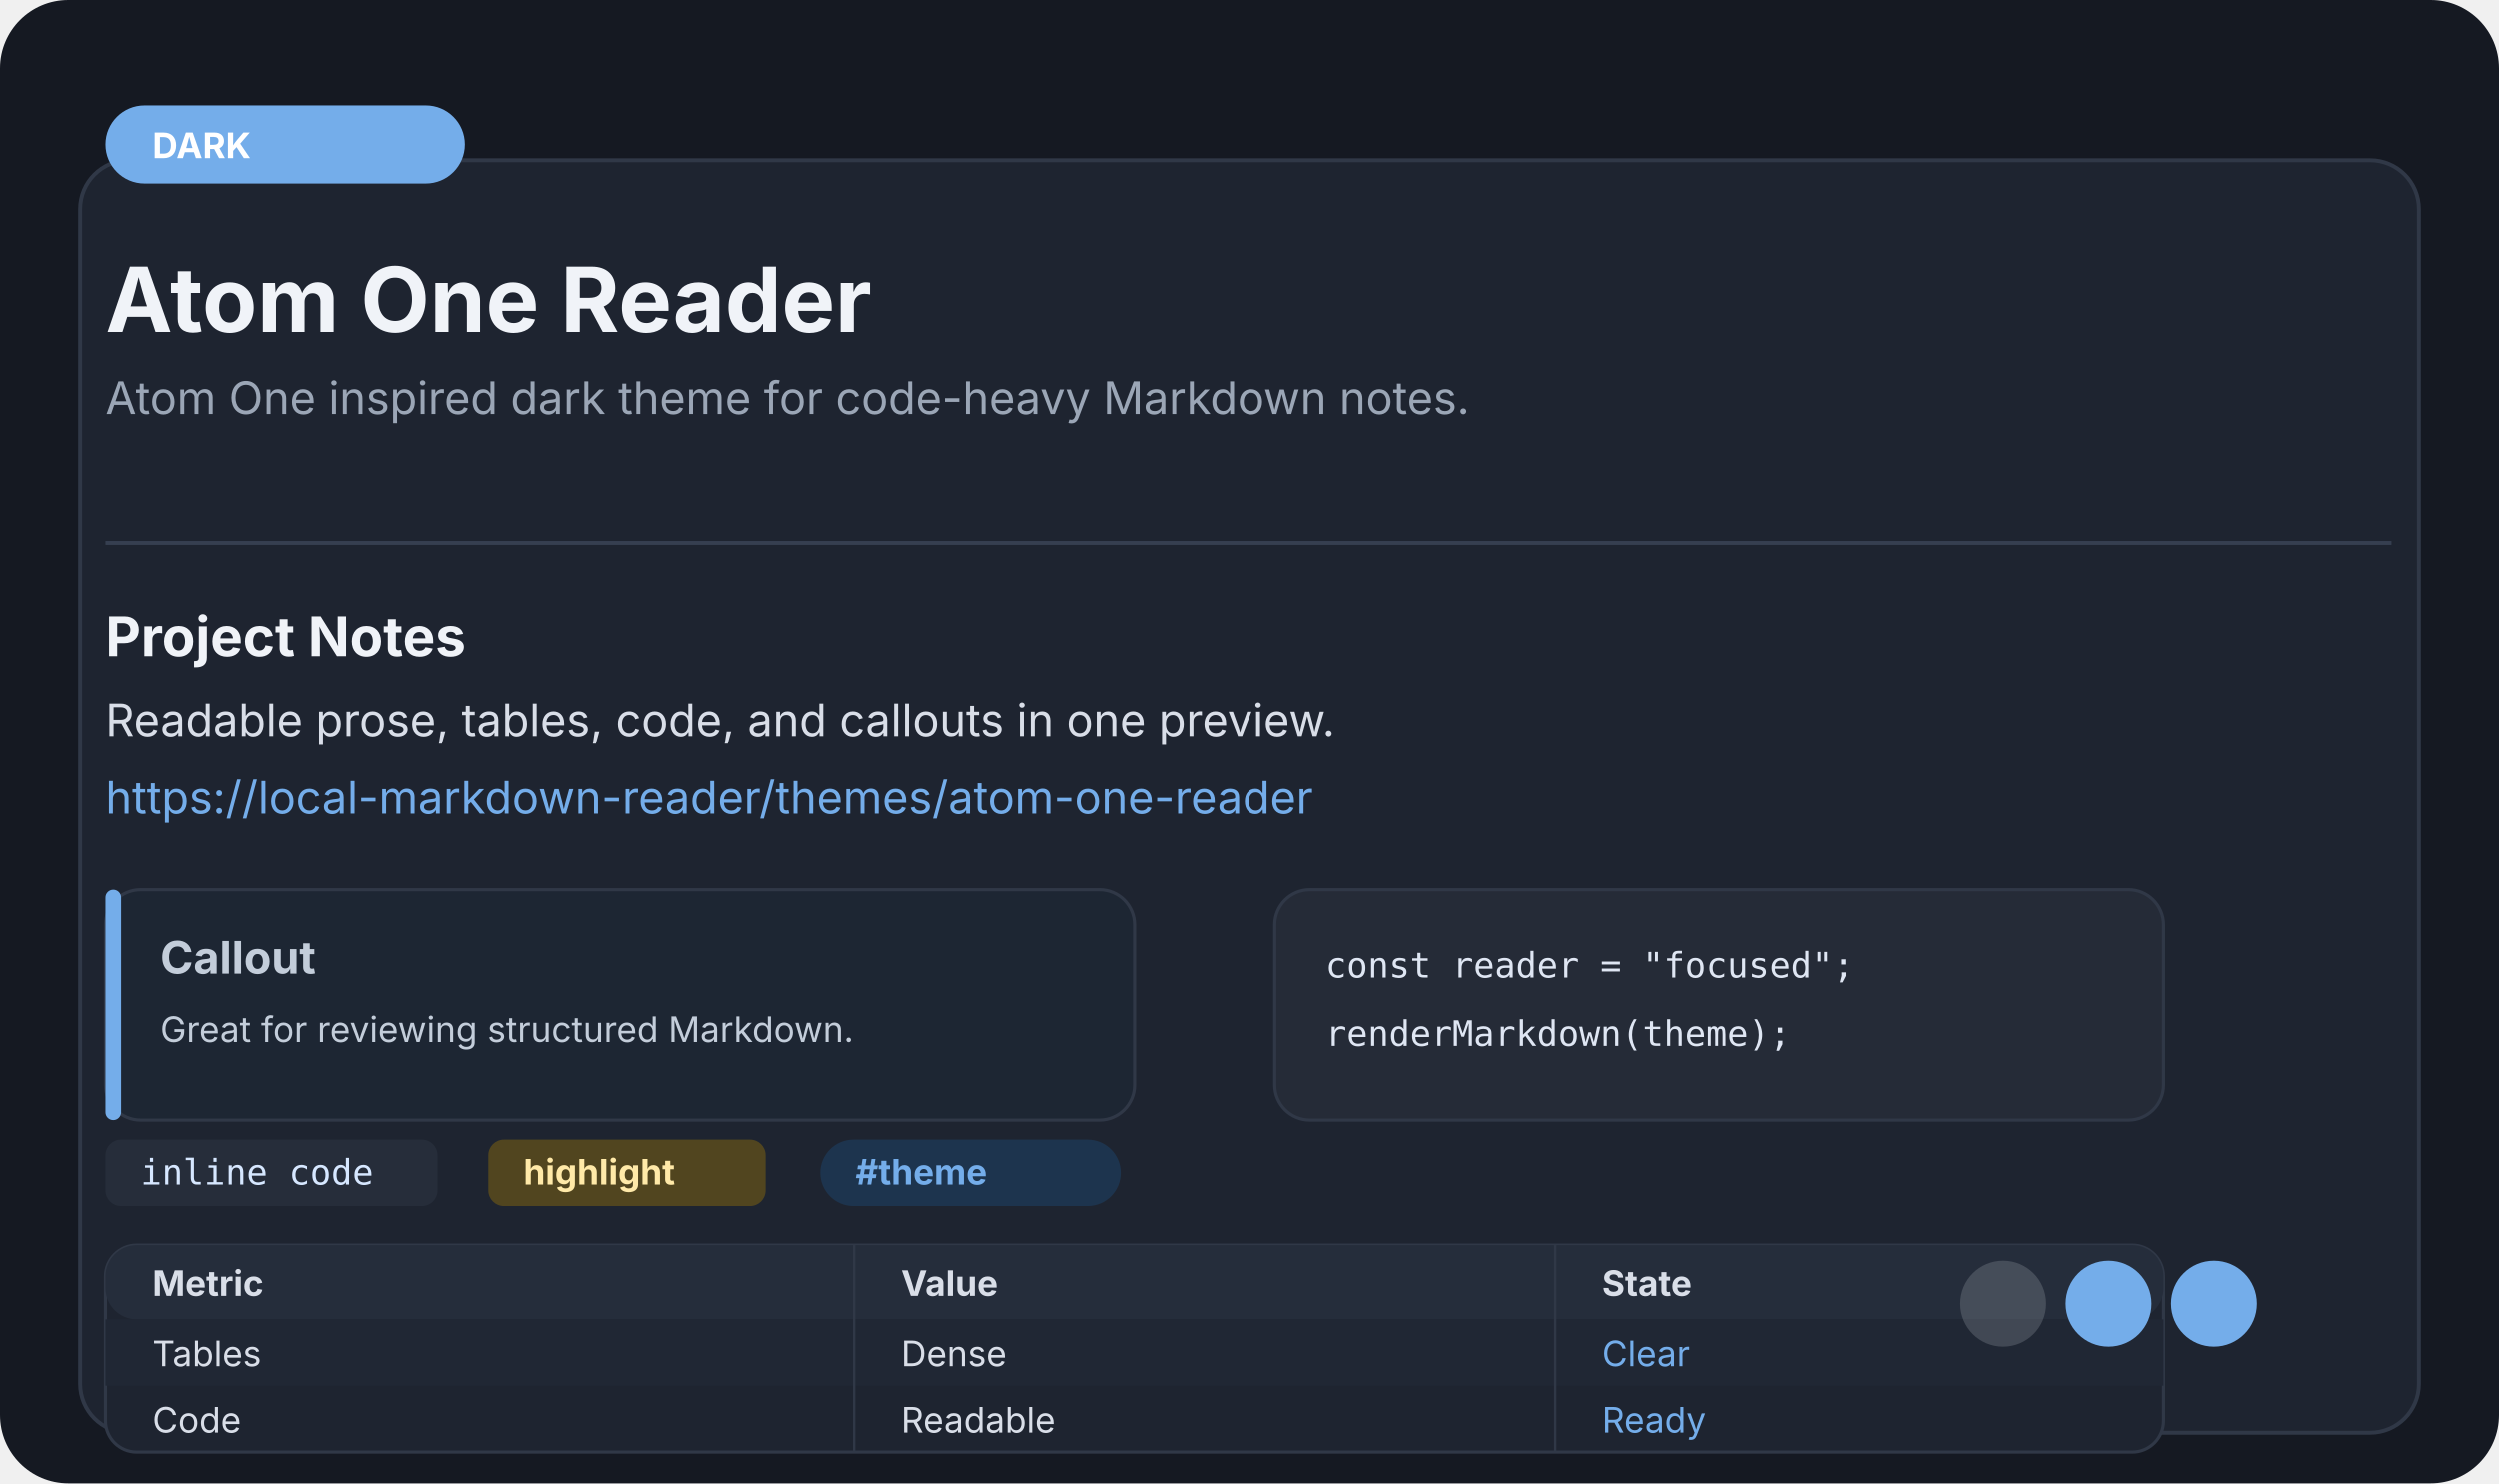
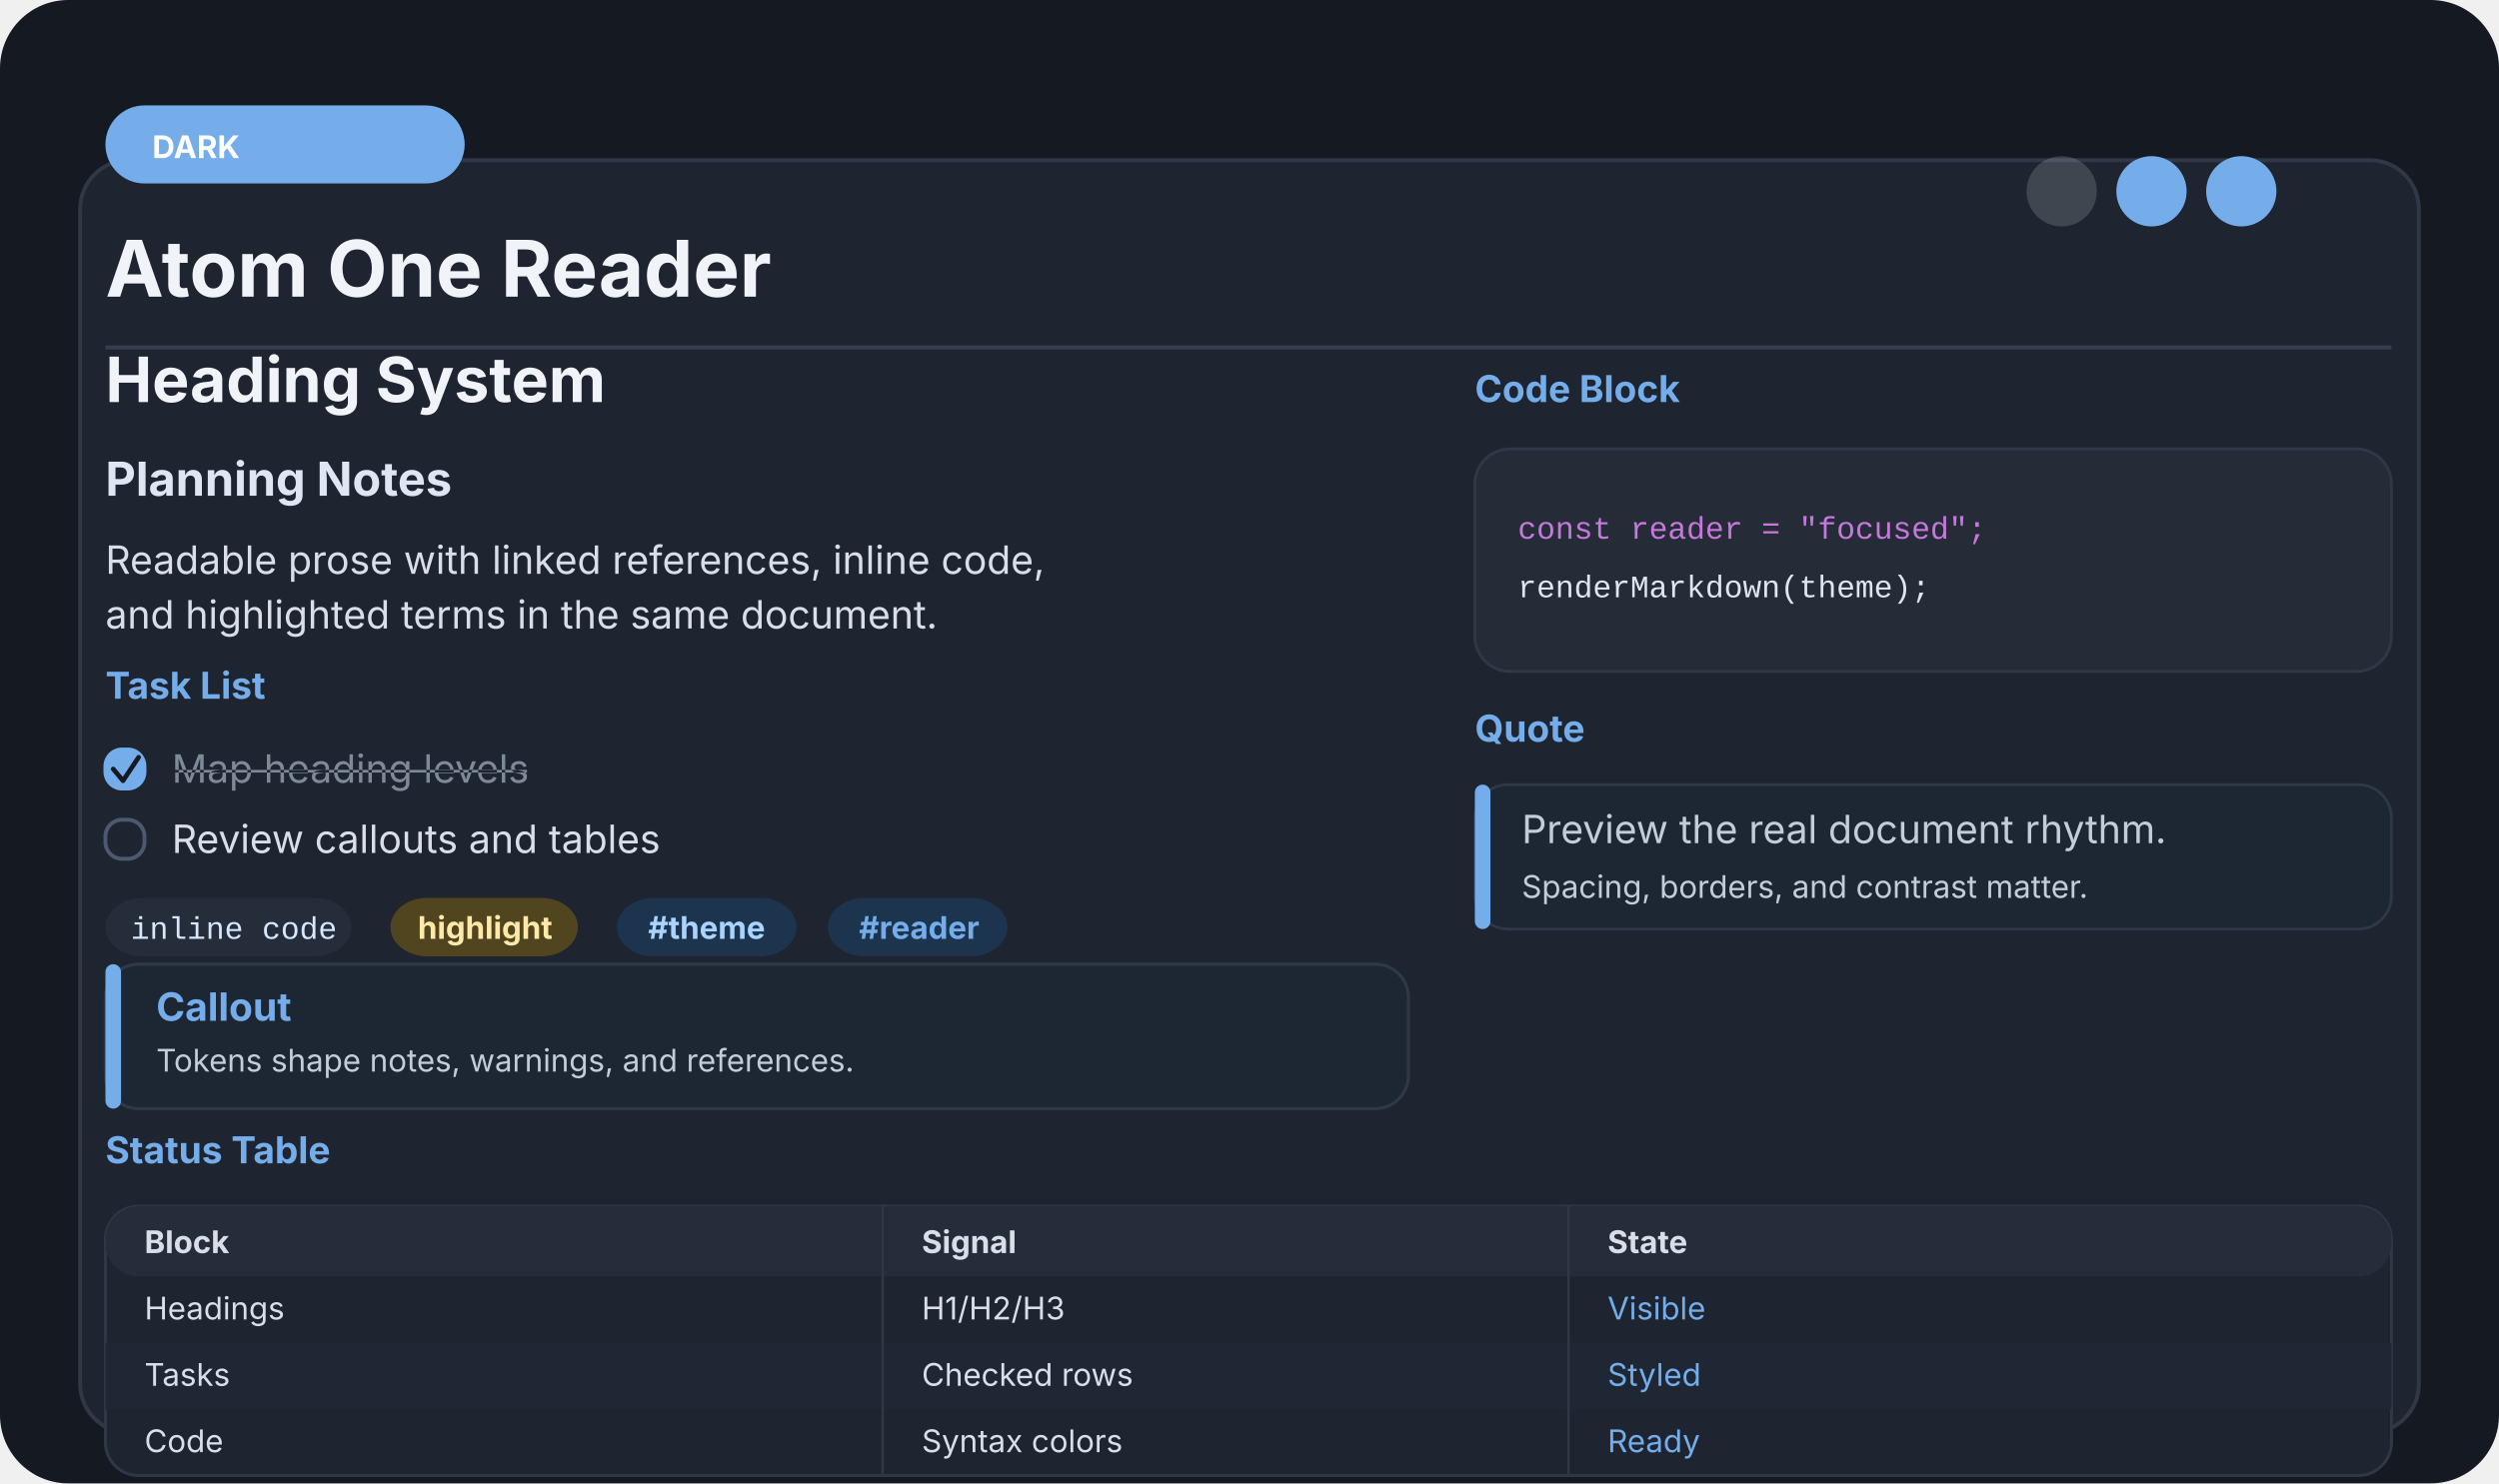
<svg xmlns="http://www.w3.org/2000/svg" width="1280" height="760" viewBox="0 0 1280 760" role="img">
  <g transform="translate(0 0)">
    <rect width="1280" height="760" rx="35" fill="#151922" />
    <rect x="41.04" y="82.08" width="1197.92" height="652" rx="25" fill="#1e2430" stroke="#303847" stroke-width="2" />
    <rect x="54" y="54" width="184" height="40" rx="20" fill="#74adea" />
-     <text x="78" y="81" font-family="Inter, Arial, sans-serif" font-size="18" font-weight="700" fill="#ffffff">DARK</text>
-     <text x="54" y="170" font-family="Inter, ui-sans-serif, system-ui, sans-serif" font-size="46" font-weight="750" fill="#f0f3f8">Atom One Reader</text>
-     <text x="54" y="212" font-family="Inter, Arial, sans-serif" font-size="23" fill="#9ba6b6">Atom One inspired dark theme for code-heavy Markdown notes.</text>
-     <line x1="54" y1="278" x2="1224.92" y2="278" stroke="#363f50" stroke-width="2" />
-     <text x="54" y="336" font-family="Inter, ui-sans-serif, system-ui, sans-serif" font-size="28" font-weight="700" fill="#f0f3f8">Project Notes</text>
-     <text x="54" y="377" font-family="Inter, Arial, sans-serif" font-size="23" fill="#d9dee8">Readable prose, tables, code, and callouts in one preview.</text>
-     <text x="54" y="417" font-family="Inter, Arial, sans-serif" font-size="23" fill="#74adea">https://local-markdown-reader/themes/atom-one-reader</text>
-     <g transform="translate(54 456)">
-       <rect width="527.085" height="118" rx="18" fill="#1d2633" stroke="#303847" stroke-width="1.6" />
-       <rect width="8" height="118" rx="4" fill="#74adea" />
-       <text x="28" y="43" font-family="Inter, Arial, sans-serif" font-size="23" font-weight="650" fill="#c3cdda">Callout</text>
-       <text x="28" y="78" font-family="Inter, Arial, sans-serif" font-size="18" fill="#c3cdda">Great for reviewing structured Markdown.</text>
+     <text x="78" y="81" font-family="Inter, Arial, sans-serif" font-size="16" font-weight="700" fill="#ffffff">DARK</text>
+     <text x="54" y="152" font-family="Inter, ui-sans-serif, system-ui, sans-serif" font-size="40" font-weight="750" fill="#f0f3f8">Atom One Reader</text>
+     <line x1="54" y1="178" x2="1224.92" y2="178" stroke="#363f50" stroke-width="2" />
+     <text x="54" y="206" font-family="Inter, ui-sans-serif, system-ui, sans-serif" font-size="32" font-weight="720" fill="#f0f3f8">Heading System</text>
+     <text x="54" y="254" font-family="Inter, ui-sans-serif, system-ui, sans-serif" font-size="24" font-weight="700" fill="#dfe6f3">Planning Notes</text>
+     <text x="54" y="294" font-family="Inter, ui-sans-serif, system-ui, -apple-system, BlinkMacSystemFont, &quot;Segoe UI&quot;, sans-serif" font-size="20" fill="#d9dee8">Readable prose with linked references, inline code,</text>
+     <text x="54" y="322" font-family="Inter, ui-sans-serif, system-ui, -apple-system, BlinkMacSystemFont, &quot;Segoe UI&quot;, sans-serif" font-size="20" fill="#d9dee8">and highlighted terms in the same document.</text>
+     <g transform="translate(54 358)">
+       <text x="0" y="0" font-family="Inter, ui-sans-serif, system-ui, sans-serif" font-size="19" font-weight="680" fill="#74adea">Task List</text>
+       <rect x="0" y="26" width="20" height="20" rx="8.55" fill="#74adea" stroke="#74adea" stroke-width="2" />
+       <path d="M4 36 L9 42 L17 30" fill="none" stroke="#151922" stroke-width="2.4" stroke-linecap="round" stroke-linejoin="round" />
+       <text x="34" y="43" font-family="Inter, ui-sans-serif, system-ui, -apple-system, BlinkMacSystemFont, &quot;Segoe UI&quot;, sans-serif" font-size="20" fill="#7f8a99" text-decoration="line-through">Map heading levels</text>
+       <rect x="0" y="62" width="20" height="20" rx="8.55" fill="#1e2430" stroke="#4d5970" stroke-width="2" />
+       <text x="34" y="79" font-family="Inter, ui-sans-serif, system-ui, -apple-system, BlinkMacSystemFont, &quot;Segoe UI&quot;, sans-serif" font-size="20" fill="#d9dee8">Review callouts and tables</text>
    </g>
-     <g transform="translate(652.96 456)">
-       <rect width="455.21" height="118" rx="18" fill="#252b37" stroke="#303847" stroke-width="1.6" />
-       <text x="26" y="45" font-family="SFMono-Regular, Consolas, monospace" font-size="18" fill="#dfe6f3">const reader = "focused";</text>
-       <text x="26" y="80" font-family="SFMono-Regular, Consolas, monospace" font-size="18" fill="#dfe6f3">renderMarkdown(theme);</text>
+     <g transform="translate(54 460)">
+       <rect width="126" height="30" rx="19" fill="#262d3a" />
+       <text x="13" y="21" font-family="&quot;SFMono-Regular&quot;, Consolas, &quot;Liberation Mono&quot;, Menlo, monospace" font-size="16" fill="#d6e7ff">inline code</text>
+       <rect x="146" width="96" height="30" rx="19" fill="#51451f" />
+       <text x="160" y="21" font-family="Inter, ui-sans-serif, system-ui, -apple-system, BlinkMacSystemFont, &quot;Segoe UI&quot;, sans-serif" font-size="16" font-weight="700" fill="#ffe9a8">highlight</text>
+       <rect x="262" width="92" height="30" rx="19" fill="#1d344e" />
+       <text x="278" y="21" font-family="Inter, ui-sans-serif, system-ui, -apple-system, BlinkMacSystemFont, &quot;Segoe UI&quot;, sans-serif" font-size="16" font-weight="700" fill="#a9d4ff">#theme</text>
+       <rect x="370" width="92" height="30" rx="19" fill="#1d344e" />
+       <text x="386" y="21" font-family="Inter, ui-sans-serif, system-ui, -apple-system, BlinkMacSystemFont, &quot;Segoe UI&quot;, sans-serif" font-size="16" font-weight="700" fill="#74adea">#reader</text>
    </g>
-     <g transform="translate(54 584)">
-       <rect width="170" height="34" rx="8" fill="#262d3a" />
-       <text x="18" y="23" font-family="SFMono-Regular, Consolas, monospace" font-size="18" fill="#d6e7ff">inline code</text>
-       <rect x="196" width="142" height="34" rx="8" fill="#51451f" />
-       <text x="214" y="23" font-family="Inter, Arial, sans-serif" font-size="18" font-weight="700" fill="#ffe9a8">highlight</text>
-       <rect x="366" width="154" height="34" rx="17" fill="#1d344e" />
-       <text x="384" y="23" font-family="Inter, Arial, sans-serif" font-size="18" font-weight="700" fill="#74adea">#theme</text>
+     <g transform="translate(54 494)">
+       <rect width="667.424" height="74" rx="17" fill="#1d2633" stroke="#303847" stroke-width="1.6" />
+       <rect width="8" height="74" rx="4" fill="#74adea" />
+       <text x="26" y="29" font-family="Inter, ui-sans-serif, system-ui, -apple-system, BlinkMacSystemFont, &quot;Segoe UI&quot;, sans-serif" font-size="20" font-weight="700" fill="#74adea">Callout</text>
+       <text x="26" y="55" font-family="Inter, ui-sans-serif, system-ui, -apple-system, BlinkMacSystemFont, &quot;Segoe UI&quot;, sans-serif" font-size="16" fill="#c3cdda">Tokens shape notes, warnings, and references.</text>
    </g>
-     <g transform="translate(54 638)">
-       <rect width="1054.17" height="106" rx="16" fill="#1e2430" stroke="#303847" stroke-width="1.6" />
-       <rect width="1054.17" height="38" rx="16" fill="#252d3b" />
-       <rect y="38" width="1054.17" height="34" fill="#202734" />
-       <line x1="383.334" y1="0" x2="383.334" y2="106" stroke="#303847" stroke-width="1.2" />
-       <line x1="742.71" y1="0" x2="742.71" y2="106" stroke="#303847" stroke-width="1.2" />
-       <text x="24" y="26" font-family="Inter, Arial, sans-serif" font-size="18" font-weight="700" fill="#d9dee8">Metric</text>
-       <text x="407.334" y="26" font-family="Inter, Arial, sans-serif" font-size="18" font-weight="700" fill="#d9dee8">Value</text>
-       <text x="766.71" y="26" font-family="Inter, Arial, sans-serif" font-size="18" font-weight="700" fill="#d9dee8">State</text>
-       <text x="24" y="62" font-family="Inter, Arial, sans-serif" font-size="18" fill="#d9dee8">Tables</text>
-       <text x="407.334" y="62" font-family="Inter, Arial, sans-serif" font-size="18" fill="#d9dee8">Dense</text>
-       <text x="766.71" y="62" font-family="Inter, Arial, sans-serif" font-size="18" fill="#74adea">Clear</text>
-       <text x="24" y="96" font-family="Inter, Arial, sans-serif" font-size="18" fill="#d9dee8">Code</text>
-       <text x="407.334" y="96" font-family="Inter, Arial, sans-serif" font-size="18" fill="#d9dee8">Readable</text>
-       <text x="766.71" y="96" font-family="Inter, Arial, sans-serif" font-size="18" fill="#74adea">Ready</text>
+     <g transform="translate(755.4244 206)">
+       <text x="0" y="0" font-family="Inter, ui-sans-serif, system-ui, sans-serif" font-size="19" font-weight="680" fill="#74adea">Code Block</text>
+       <rect x="0" y="24" width="469.496" height="114" rx="18" fill="#252b37" stroke="#303847" stroke-width="1.5" />
+       <text x="22" y="70" font-family="&quot;SFMono-Regular&quot;, Consolas, &quot;Liberation Mono&quot;, Menlo, monospace" font-size="16" fill="#c678dd">const reader = "focused";</text>
+       <text x="22" y="100" font-family="&quot;SFMono-Regular&quot;, Consolas, &quot;Liberation Mono&quot;, Menlo, monospace" font-size="16" fill="#dfe6f3">renderMarkdown(theme);</text>
+       <text x="0" y="174" font-family="Inter, ui-sans-serif, system-ui, sans-serif" font-size="19" font-weight="680" fill="#74adea">Quote</text>
+       <rect x="0" y="196" width="469.496" height="74" rx="17" fill="#1d2633" stroke="#303847" stroke-width="1.4" />
+       <rect x="0" y="196" width="8" height="74" rx="4" fill="#74adea" />
+       <text x="24" y="226" font-family="Inter, ui-sans-serif, system-ui, -apple-system, BlinkMacSystemFont, &quot;Segoe UI&quot;, sans-serif" font-size="20" fill="#c3cdda">Preview the real document rhythm.</text>
+       <text x="24" y="254" font-family="Inter, ui-sans-serif, system-ui, -apple-system, BlinkMacSystemFont, &quot;Segoe UI&quot;, sans-serif" font-size="16" fill="#c3cdda">Spacing, borders, and contrast matter.</text>
    </g>
-     <g transform="translate(1026 668) scale(1)">
-       <circle cx="0" cy="0" r="22" fill="#d9dee8" fill-opacity="0.18" />
-       <circle cx="54" cy="0" r="22" fill="#74adea" />
-       <circle cx="108" cy="0" r="22" fill="#74adea" />
+     <g transform="translate(54 596)">
+       <text x="0" y="0" font-family="Inter, ui-sans-serif, system-ui, sans-serif" font-size="19" font-weight="680" fill="#74adea">Status Table</text>
+       <rect x="0" y="22" width="1170.92" height="138" rx="17" fill="#1e2430" stroke="#303847" stroke-width="1.5" />
+       <rect x="0" y="22" width="1170.92" height="36" rx="17" fill="#252d3b" />
+       <rect x="0" y="92" width="1170.92" height="34" fill="#202734" />
+       <line x1="398.113" y1="22" x2="398.113" y2="160" stroke="#303847" stroke-width="1.2" />
+       <line x1="749.389" y1="22" x2="749.389" y2="160" stroke="#303847" stroke-width="1.2" />
+       <text x="20" y="46" font-family="Inter, ui-sans-serif, system-ui, -apple-system, BlinkMacSystemFont, &quot;Segoe UI&quot;, sans-serif" font-size="16" font-weight="700" fill="#d9dee8">Block</text>
+       <text x="418.113" y="46" font-family="Inter, ui-sans-serif, system-ui, -apple-system, BlinkMacSystemFont, &quot;Segoe UI&quot;, sans-serif" font-size="16" font-weight="700" fill="#d9dee8">Signal</text>
+       <text x="769.389" y="46" font-family="Inter, ui-sans-serif, system-ui, -apple-system, BlinkMacSystemFont, &quot;Segoe UI&quot;, sans-serif" font-size="16" font-weight="700" fill="#d9dee8">State</text>
+       <text x="20" y="80" font-family="Inter, ui-sans-serif, system-ui, -apple-system, BlinkMacSystemFont, &quot;Segoe UI&quot;, sans-serif" font-size="16" fill="#d9dee8">Headings</text>
+       <text x="418.113" y="80" font-family="Inter, ui-sans-serif, system-ui, -apple-system, BlinkMacSystemFont, &quot;Segoe UI&quot;, sans-serif" font-size="16" fill="#d9dee8">H1/H2/H3</text>
+       <text x="769.389" y="80" font-family="Inter, ui-sans-serif, system-ui, -apple-system, BlinkMacSystemFont, &quot;Segoe UI&quot;, sans-serif" font-size="16" fill="#74adea">Visible</text>
+       <text x="20" y="114" font-family="Inter, ui-sans-serif, system-ui, -apple-system, BlinkMacSystemFont, &quot;Segoe UI&quot;, sans-serif" font-size="16" fill="#d9dee8">Tasks</text>
+       <text x="418.113" y="114" font-family="Inter, ui-sans-serif, system-ui, -apple-system, BlinkMacSystemFont, &quot;Segoe UI&quot;, sans-serif" font-size="16" fill="#d9dee8">Checked rows</text>
+       <text x="769.389" y="114" font-family="Inter, ui-sans-serif, system-ui, -apple-system, BlinkMacSystemFont, &quot;Segoe UI&quot;, sans-serif" font-size="16" fill="#74adea">Styled</text>
+       <text x="20" y="148" font-family="Inter, ui-sans-serif, system-ui, -apple-system, BlinkMacSystemFont, &quot;Segoe UI&quot;, sans-serif" font-size="16" fill="#d9dee8">Code</text>
+       <text x="418.113" y="148" font-family="Inter, ui-sans-serif, system-ui, -apple-system, BlinkMacSystemFont, &quot;Segoe UI&quot;, sans-serif" font-size="16" fill="#d9dee8">Syntax colors</text>
+       <text x="769.389" y="148" font-family="Inter, ui-sans-serif, system-ui, -apple-system, BlinkMacSystemFont, &quot;Segoe UI&quot;, sans-serif" font-size="16" fill="#74adea">Ready</text>
+     </g>
+     <g transform="translate(1056 98)">
+       <circle cx="0" cy="0" r="18" fill="#d9dee8" fill-opacity="0.18" />
+       <circle cx="46" cy="0" r="18" fill="#74adea" />
+       <circle cx="92" cy="0" r="18" fill="#74adea" />
    </g>
  </g>
</svg>
